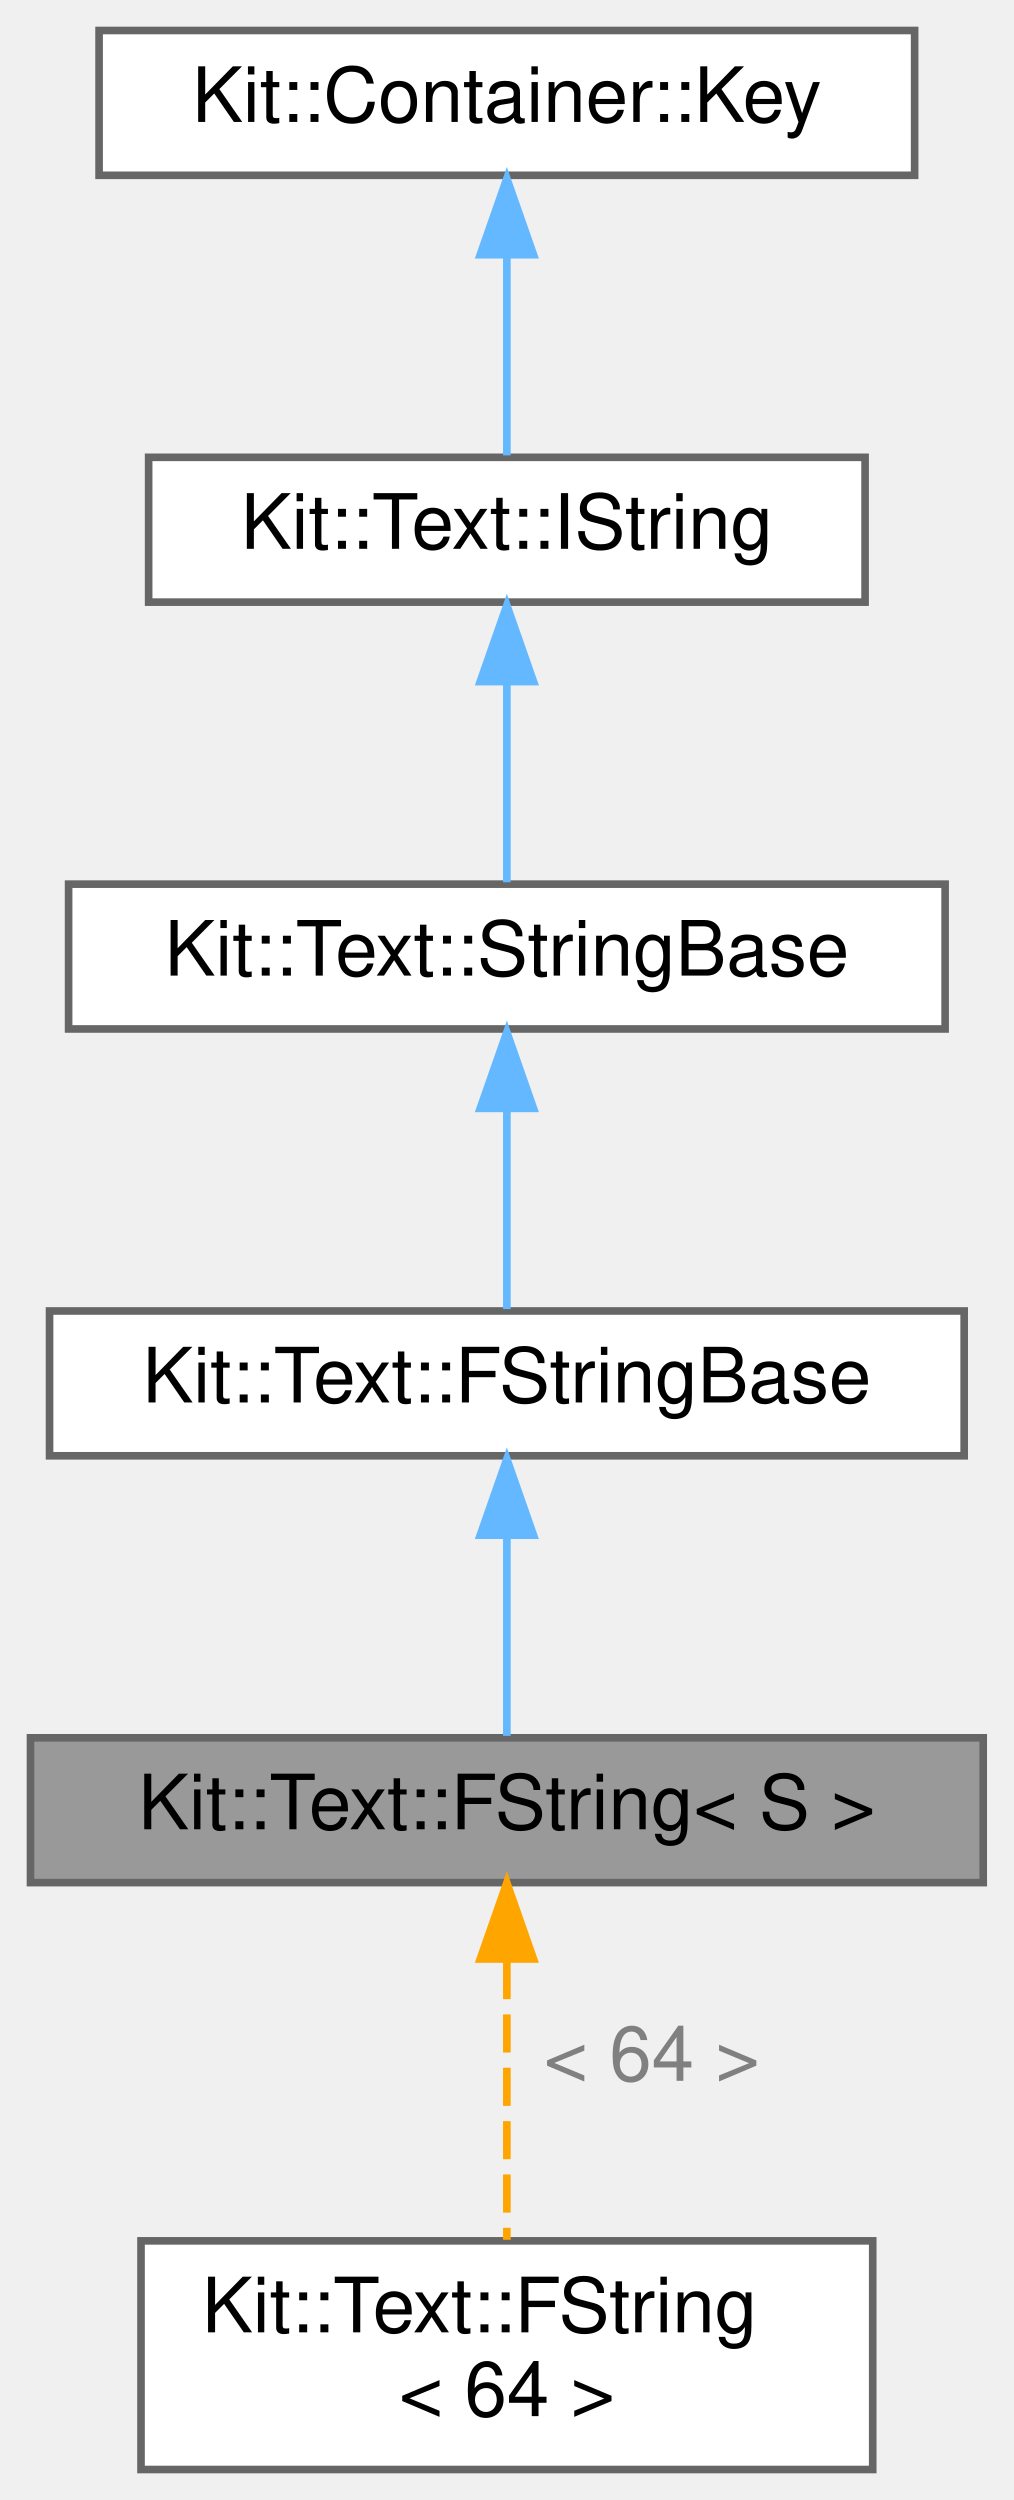
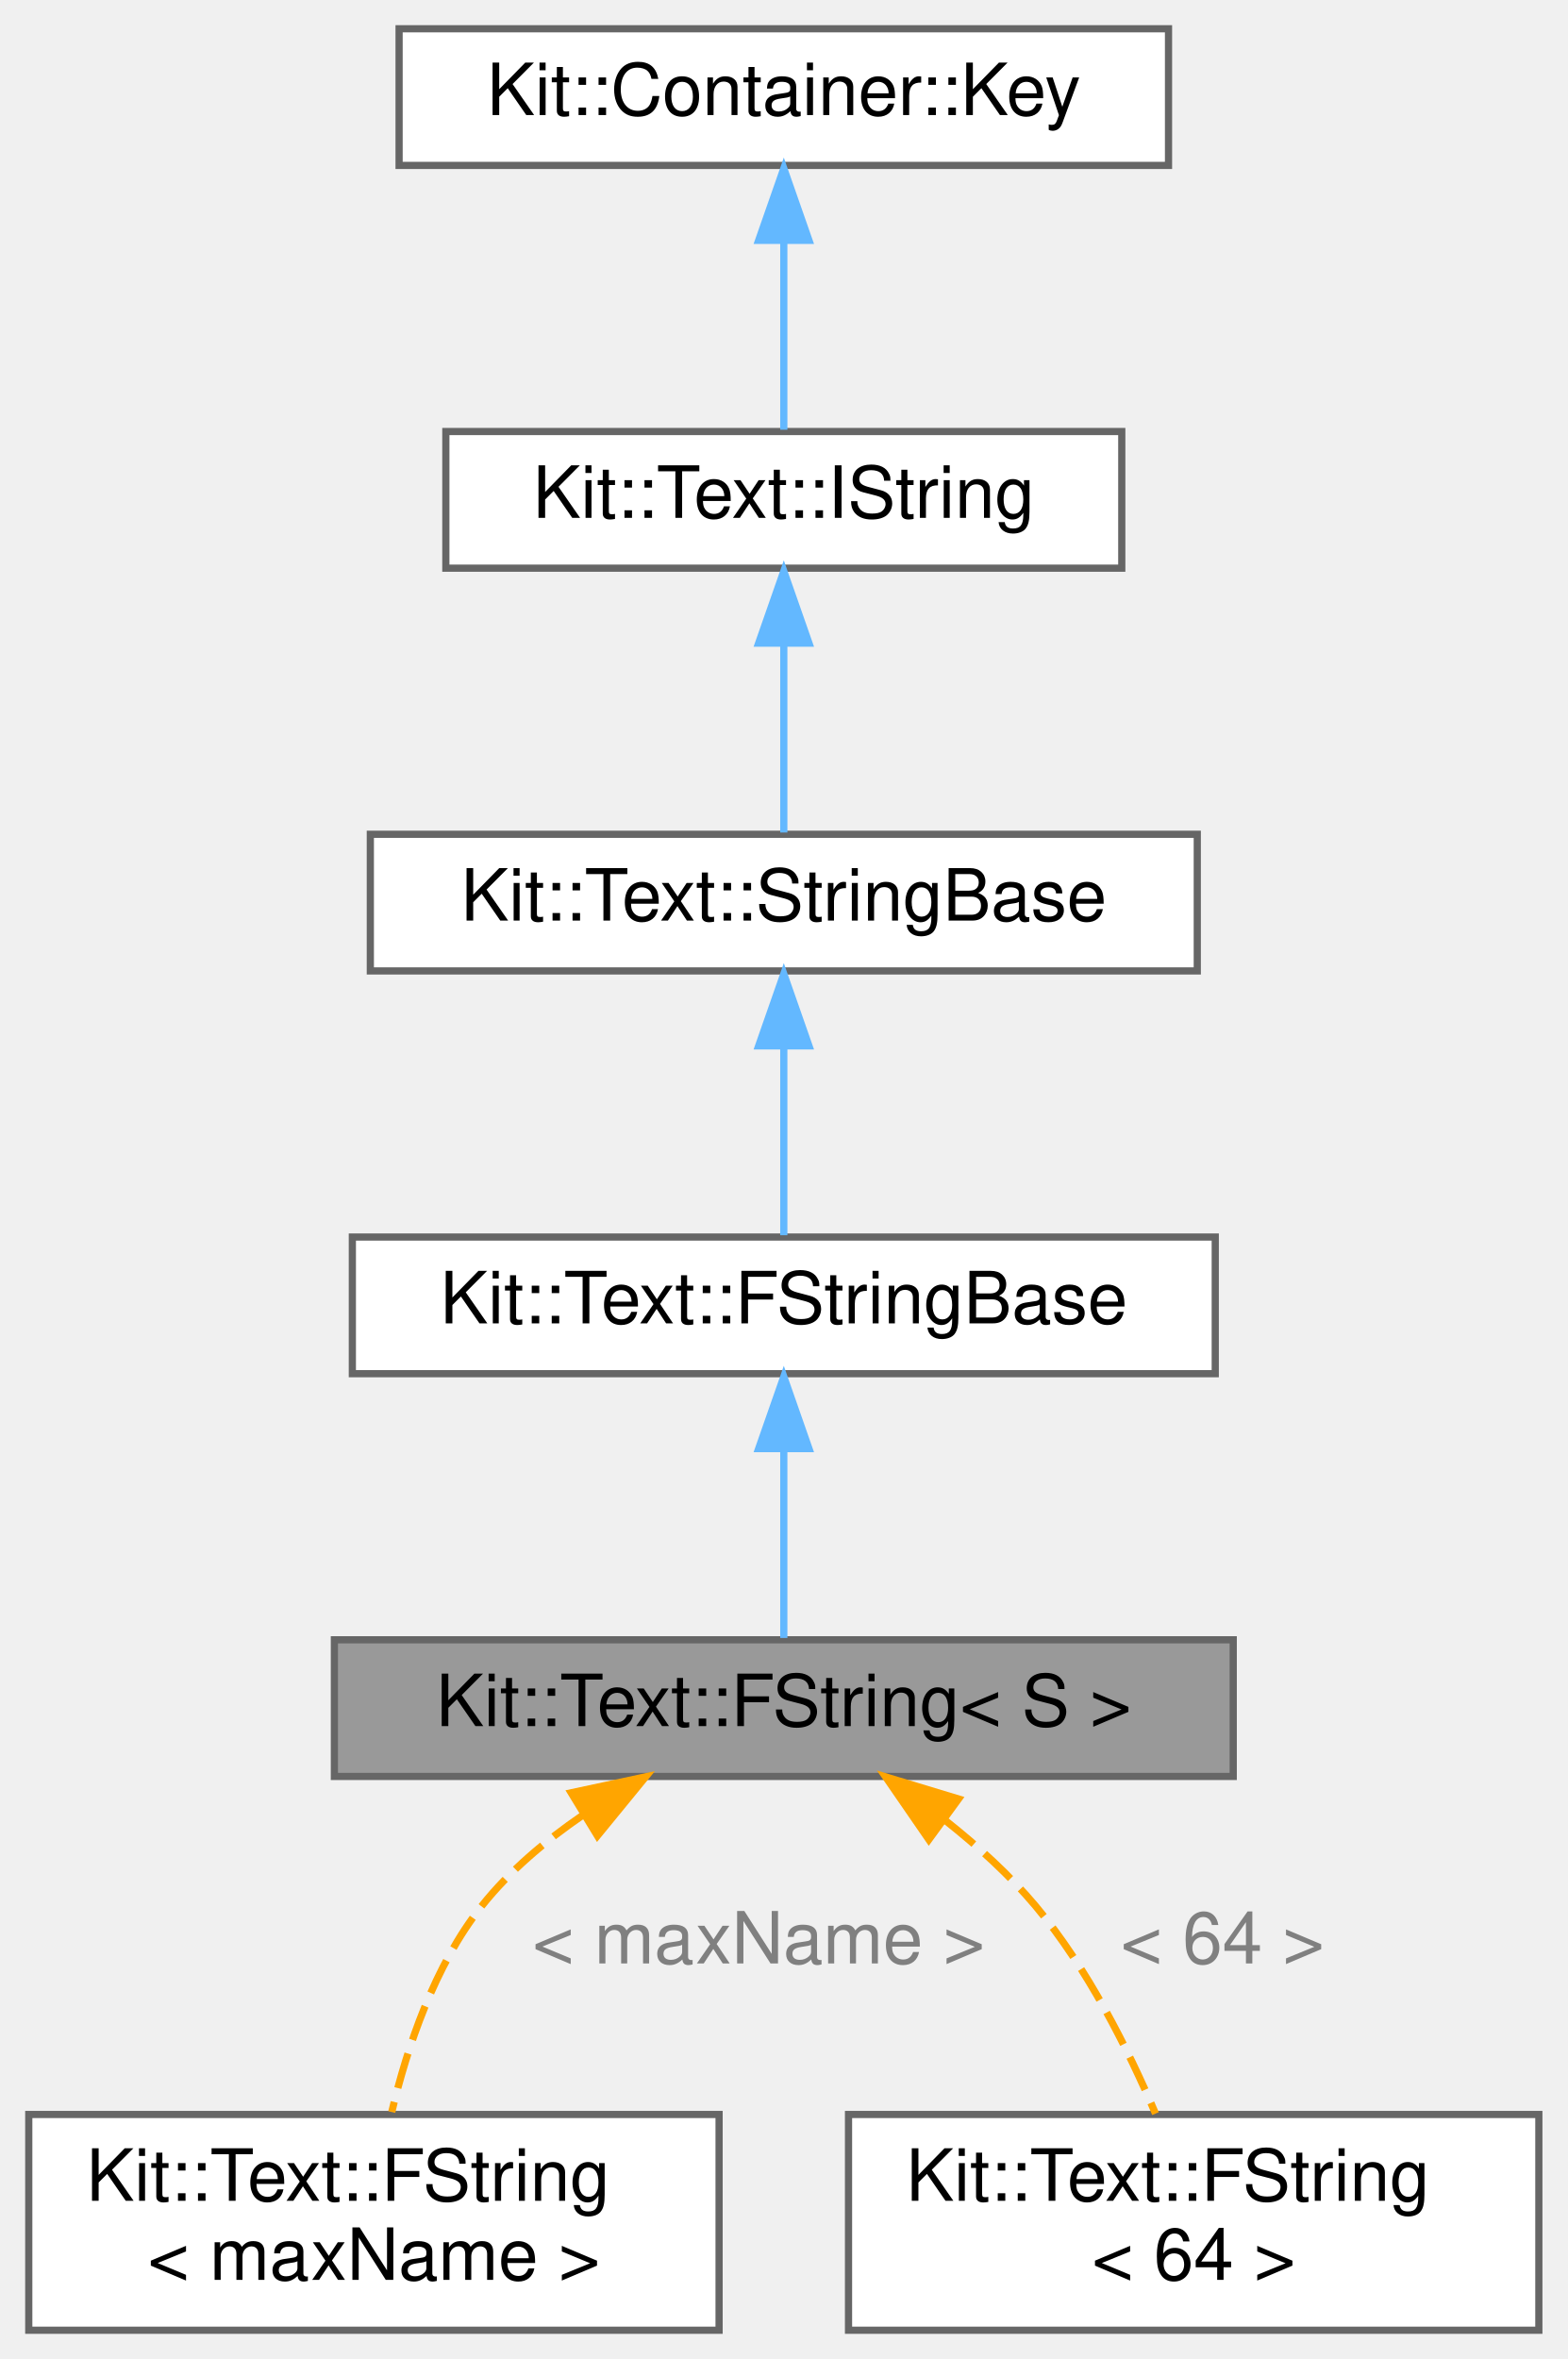
- <svg xmlns="http://www.w3.org/2000/svg" xmlns:xlink="http://www.w3.org/1999/xlink" width="133pt" height="328pt" viewBox="0.00 0.00 133.00 328.00">
+ <svg xmlns="http://www.w3.org/2000/svg" xmlns:xlink="http://www.w3.org/1999/xlink" width="218pt" height="328pt" viewBox="0.00 0.00 218.00 328.00">
  <g id="graph0" class="graph" transform="scale(1 1) rotate(0) translate(4 324)">
    <g id="Node000001" class="node">
      <g id="a_Node000001">
        <a xlink:title="This template class represents a NULL terminated string of a specific length.">
-           <polygon fill="#999999" stroke="#666666" points="125,-96 0,-96 0,-77 125,-77 125,-96" />
-           <text text-anchor="middle" x="62.5" y="-84" font-family="Helvetica,sans-Serif" font-size="10.00">Kit::Text::FString&lt; S &gt;</text>
+           <polygon fill="#999999" stroke="#666666" points="167.5,-96 42.5,-96 42.5,-77 167.5,-77 167.5,-96" />
+           <text text-anchor="middle" x="105" y="-84" font-family="Helvetica,sans-Serif" font-size="10.00">Kit::Text::FString&lt; S &gt;</text>
        </a>
      </g>
    </g>
    <g id="Node000006" class="node">
      <g id="a_Node000006">
        <a xlink:href="class_kit_1_1_text_1_1_f_string.html" target="_top" xlink:title=" ">
-           <polygon fill="white" stroke="#666666" points="110.5,-30 14.5,-30 14.5,0 110.5,0 110.5,-30" />
-           <text text-anchor="start" x="22.5" y="-18" font-family="Helvetica,sans-Serif" font-size="10.00">Kit::Text::FString</text>
-           <text text-anchor="middle" x="62.5" y="-7" font-family="Helvetica,sans-Serif" font-size="10.00">&lt; 64 &gt;</text>
+           <polygon fill="white" stroke="#666666" points="96,-30 0,-30 0,0 96,0 96,-30" />
+           <text text-anchor="start" x="8" y="-18" font-family="Helvetica,sans-Serif" font-size="10.00">Kit::Text::FString</text>
+           <text text-anchor="middle" x="48" y="-7" font-family="Helvetica,sans-Serif" font-size="10.00">&lt; maxName &gt;</text>
        </a>
      </g>
    </g>
    <g id="edge5_Node000001_Node000006" class="edge">
      <g id="a_edge5_Node000001_Node000006">
        <a xlink:title=" ">
-           <path fill="none" stroke="orange" stroke-dasharray="5,2" d="M62.5,-66.71C62.5,-55.19 62.5,-40.68 62.5,-30.14" />
-           <polygon fill="orange" stroke="orange" points="59,-66.98 62.5,-76.98 66,-66.98 59,-66.98" />
+           <path fill="none" stroke="orange" stroke-dasharray="5,2" d="M77.03,-71.6C71.84,-68.05 66.85,-63.84 63,-59 56.41,-50.71 52.61,-39.31 50.48,-30.34" />
+           <polygon fill="orange" stroke="orange" points="75.43,-74.73 85.79,-76.95 79.08,-68.75 75.43,-74.73" />
        </a>
      </g>
-       <text text-anchor="middle" x="81.5" y="-51" font-family="Helvetica,sans-Serif" font-size="10.00" fill="grey"> &lt; 64 &gt;</text>
+       <text text-anchor="middle" x="101.5" y="-51" font-family="Helvetica,sans-Serif" font-size="10.00" fill="grey"> &lt; maxName &gt;</text>
+     </g>
+     <g id="Node000007" class="node">
+       <g id="a_Node000007">
+         <a xlink:href="class_kit_1_1_text_1_1_f_string.html" target="_top" xlink:title=" ">
+           <polygon fill="white" stroke="#666666" points="210,-30 114,-30 114,0 210,0 210,-30" />
+           <text text-anchor="start" x="122" y="-18" font-family="Helvetica,sans-Serif" font-size="10.00">Kit::Text::FString</text>
+           <text text-anchor="middle" x="162" y="-7" font-family="Helvetica,sans-Serif" font-size="10.00">&lt; 64 &gt;</text>
+         </a>
+       </g>
+     </g>
+     <g id="edge6_Node000001_Node000007" class="edge">
+       <g id="a_edge6_Node000001_Node000007">
+         <a xlink:title=" ">
+           <path fill="none" stroke="orange" stroke-dasharray="5,2" d="M127.58,-70.79C132.03,-67.26 136.42,-63.27 140,-59 147.22,-50.39 152.91,-39.01 156.69,-30.12" />
+           <polygon fill="orange" stroke="orange" points="125.17,-68.22 119.16,-76.94 129.3,-73.87 125.17,-68.22" />
+         </a>
+       </g>
+       <text text-anchor="middle" x="166" y="-51" font-family="Helvetica,sans-Serif" font-size="10.00" fill="grey"> &lt; 64 &gt;</text>
    </g>
    <g id="Node000002" class="node">
      <g id="a_Node000002">
        <a xlink:href="class_kit_1_1_text_1_1_f_string_base.html" target="_top" xlink:title="This mostly concrete class implements a &quot;fixed storage&quot; String Type.">
-           <polygon fill="white" stroke="#666666" points="122.5,-152 2.5,-152 2.5,-133 122.5,-133 122.5,-152" />
-           <text text-anchor="middle" x="62.5" y="-140" font-family="Helvetica,sans-Serif" font-size="10.00">Kit::Text::FStringBase</text>
+           <polygon fill="white" stroke="#666666" points="165,-152 45,-152 45,-133 165,-133 165,-152" />
+           <text text-anchor="middle" x="105" y="-140" font-family="Helvetica,sans-Serif" font-size="10.00">Kit::Text::FStringBase</text>
        </a>
      </g>
    </g>
    <g id="edge1_Node000001_Node000002" class="edge">
      <g id="a_edge1_Node000001_Node000002">
        <a xlink:title=" ">
-           <path fill="none" stroke="#63b8ff" d="M62.5,-122.3C62.5,-113.41 62.5,-103.28 62.5,-96.25" />
-           <polygon fill="#63b8ff" stroke="#63b8ff" points="59,-122.58 62.5,-132.58 66,-122.58 59,-122.58" />
+           <path fill="none" stroke="#63b8ff" d="M105,-122.3C105,-113.41 105,-103.28 105,-96.25" />
+           <polygon fill="#63b8ff" stroke="#63b8ff" points="101.5,-122.58 105,-132.58 108.5,-122.58 101.5,-122.58" />
        </a>
      </g>
    </g>
    <g id="Node000003" class="node">
      <g id="a_Node000003">
        <a xlink:href="class_kit_1_1_text_1_1_string_base.html" target="_top" xlink:title="This partially concrete class implements the portions of the String Api that is independent of the in...">
-           <polygon fill="white" stroke="#666666" points="120,-208 5,-208 5,-189 120,-189 120,-208" />
-           <text text-anchor="middle" x="62.5" y="-196" font-family="Helvetica,sans-Serif" font-size="10.00">Kit::Text::StringBase</text>
+           <polygon fill="white" stroke="#666666" points="162.5,-208 47.5,-208 47.5,-189 162.5,-189 162.5,-208" />
+           <text text-anchor="middle" x="105" y="-196" font-family="Helvetica,sans-Serif" font-size="10.00">Kit::Text::StringBase</text>
        </a>
      </g>
    </g>
    <g id="edge2_Node000002_Node000003" class="edge">
      <g id="a_edge2_Node000002_Node000003">
        <a xlink:title=" ">
-           <path fill="none" stroke="#63b8ff" d="M62.5,-178.3C62.5,-169.41 62.5,-159.28 62.5,-152.25" />
-           <polygon fill="#63b8ff" stroke="#63b8ff" points="59,-178.58 62.5,-188.58 66,-178.58 59,-178.58" />
+           <path fill="none" stroke="#63b8ff" d="M105,-178.3C105,-169.41 105,-159.28 105,-152.25" />
+           <polygon fill="#63b8ff" stroke="#63b8ff" points="101.5,-178.58 105,-188.58 108.5,-178.58 101.5,-178.58" />
        </a>
      </g>
    </g>
    <g id="Node000004" class="node">
      <g id="a_Node000004">
        <a xlink:href="class_kit_1_1_text_1_1_i_string.html" target="_top" xlink:title="This abstract class defines the operations that can be before on a NULL terminated string.">
-           <polygon fill="white" stroke="#666666" points="109.5,-264 15.5,-264 15.5,-245 109.5,-245 109.5,-264" />
-           <text text-anchor="middle" x="62.5" y="-252" font-family="Helvetica,sans-Serif" font-size="10.00">Kit::Text::IString</text>
+           <polygon fill="white" stroke="#666666" points="152,-264 58,-264 58,-245 152,-245 152,-264" />
+           <text text-anchor="middle" x="105" y="-252" font-family="Helvetica,sans-Serif" font-size="10.00">Kit::Text::IString</text>
        </a>
      </g>
    </g>
    <g id="edge3_Node000003_Node000004" class="edge">
      <g id="a_edge3_Node000003_Node000004">
        <a xlink:title=" ">
-           <path fill="none" stroke="#63b8ff" d="M62.5,-234.3C62.5,-225.41 62.5,-215.28 62.5,-208.25" />
-           <polygon fill="#63b8ff" stroke="#63b8ff" points="59,-234.58 62.5,-244.58 66,-234.58 59,-234.58" />
+           <path fill="none" stroke="#63b8ff" d="M105,-234.3C105,-225.41 105,-215.28 105,-208.25" />
+           <polygon fill="#63b8ff" stroke="#63b8ff" points="101.5,-234.58 105,-244.58 108.5,-234.58 101.5,-234.58" />
        </a>
      </g>
    </g>
    <g id="Node000005" class="node">
      <g id="a_Node000005">
        <a xlink:href="class_kit_1_1_container_1_1_key.html" target="_top" xlink:title="This abstract class defines the interface that a contained object must support if it has comparable k...">
-           <polygon fill="white" stroke="#666666" points="116,-320 9,-320 9,-301 116,-301 116,-320" />
-           <text text-anchor="middle" x="62.5" y="-308" font-family="Helvetica,sans-Serif" font-size="10.00">Kit::Container::Key</text>
+           <polygon fill="white" stroke="#666666" points="158.5,-320 51.5,-320 51.5,-301 158.5,-301 158.5,-320" />
+           <text text-anchor="middle" x="105" y="-308" font-family="Helvetica,sans-Serif" font-size="10.00">Kit::Container::Key</text>
        </a>
      </g>
    </g>
    <g id="edge4_Node000004_Node000005" class="edge">
      <g id="a_edge4_Node000004_Node000005">
        <a xlink:title=" ">
-           <path fill="none" stroke="#63b8ff" d="M62.5,-290.3C62.5,-281.41 62.5,-271.28 62.5,-264.25" />
-           <polygon fill="#63b8ff" stroke="#63b8ff" points="59,-290.58 62.5,-300.58 66,-290.58 59,-290.58" />
+           <path fill="none" stroke="#63b8ff" d="M105,-290.3C105,-281.41 105,-271.28 105,-264.25" />
+           <polygon fill="#63b8ff" stroke="#63b8ff" points="101.5,-290.58 105,-300.58 108.5,-290.58 101.5,-290.58" />
        </a>
      </g>
    </g>
  </g>
</svg>
